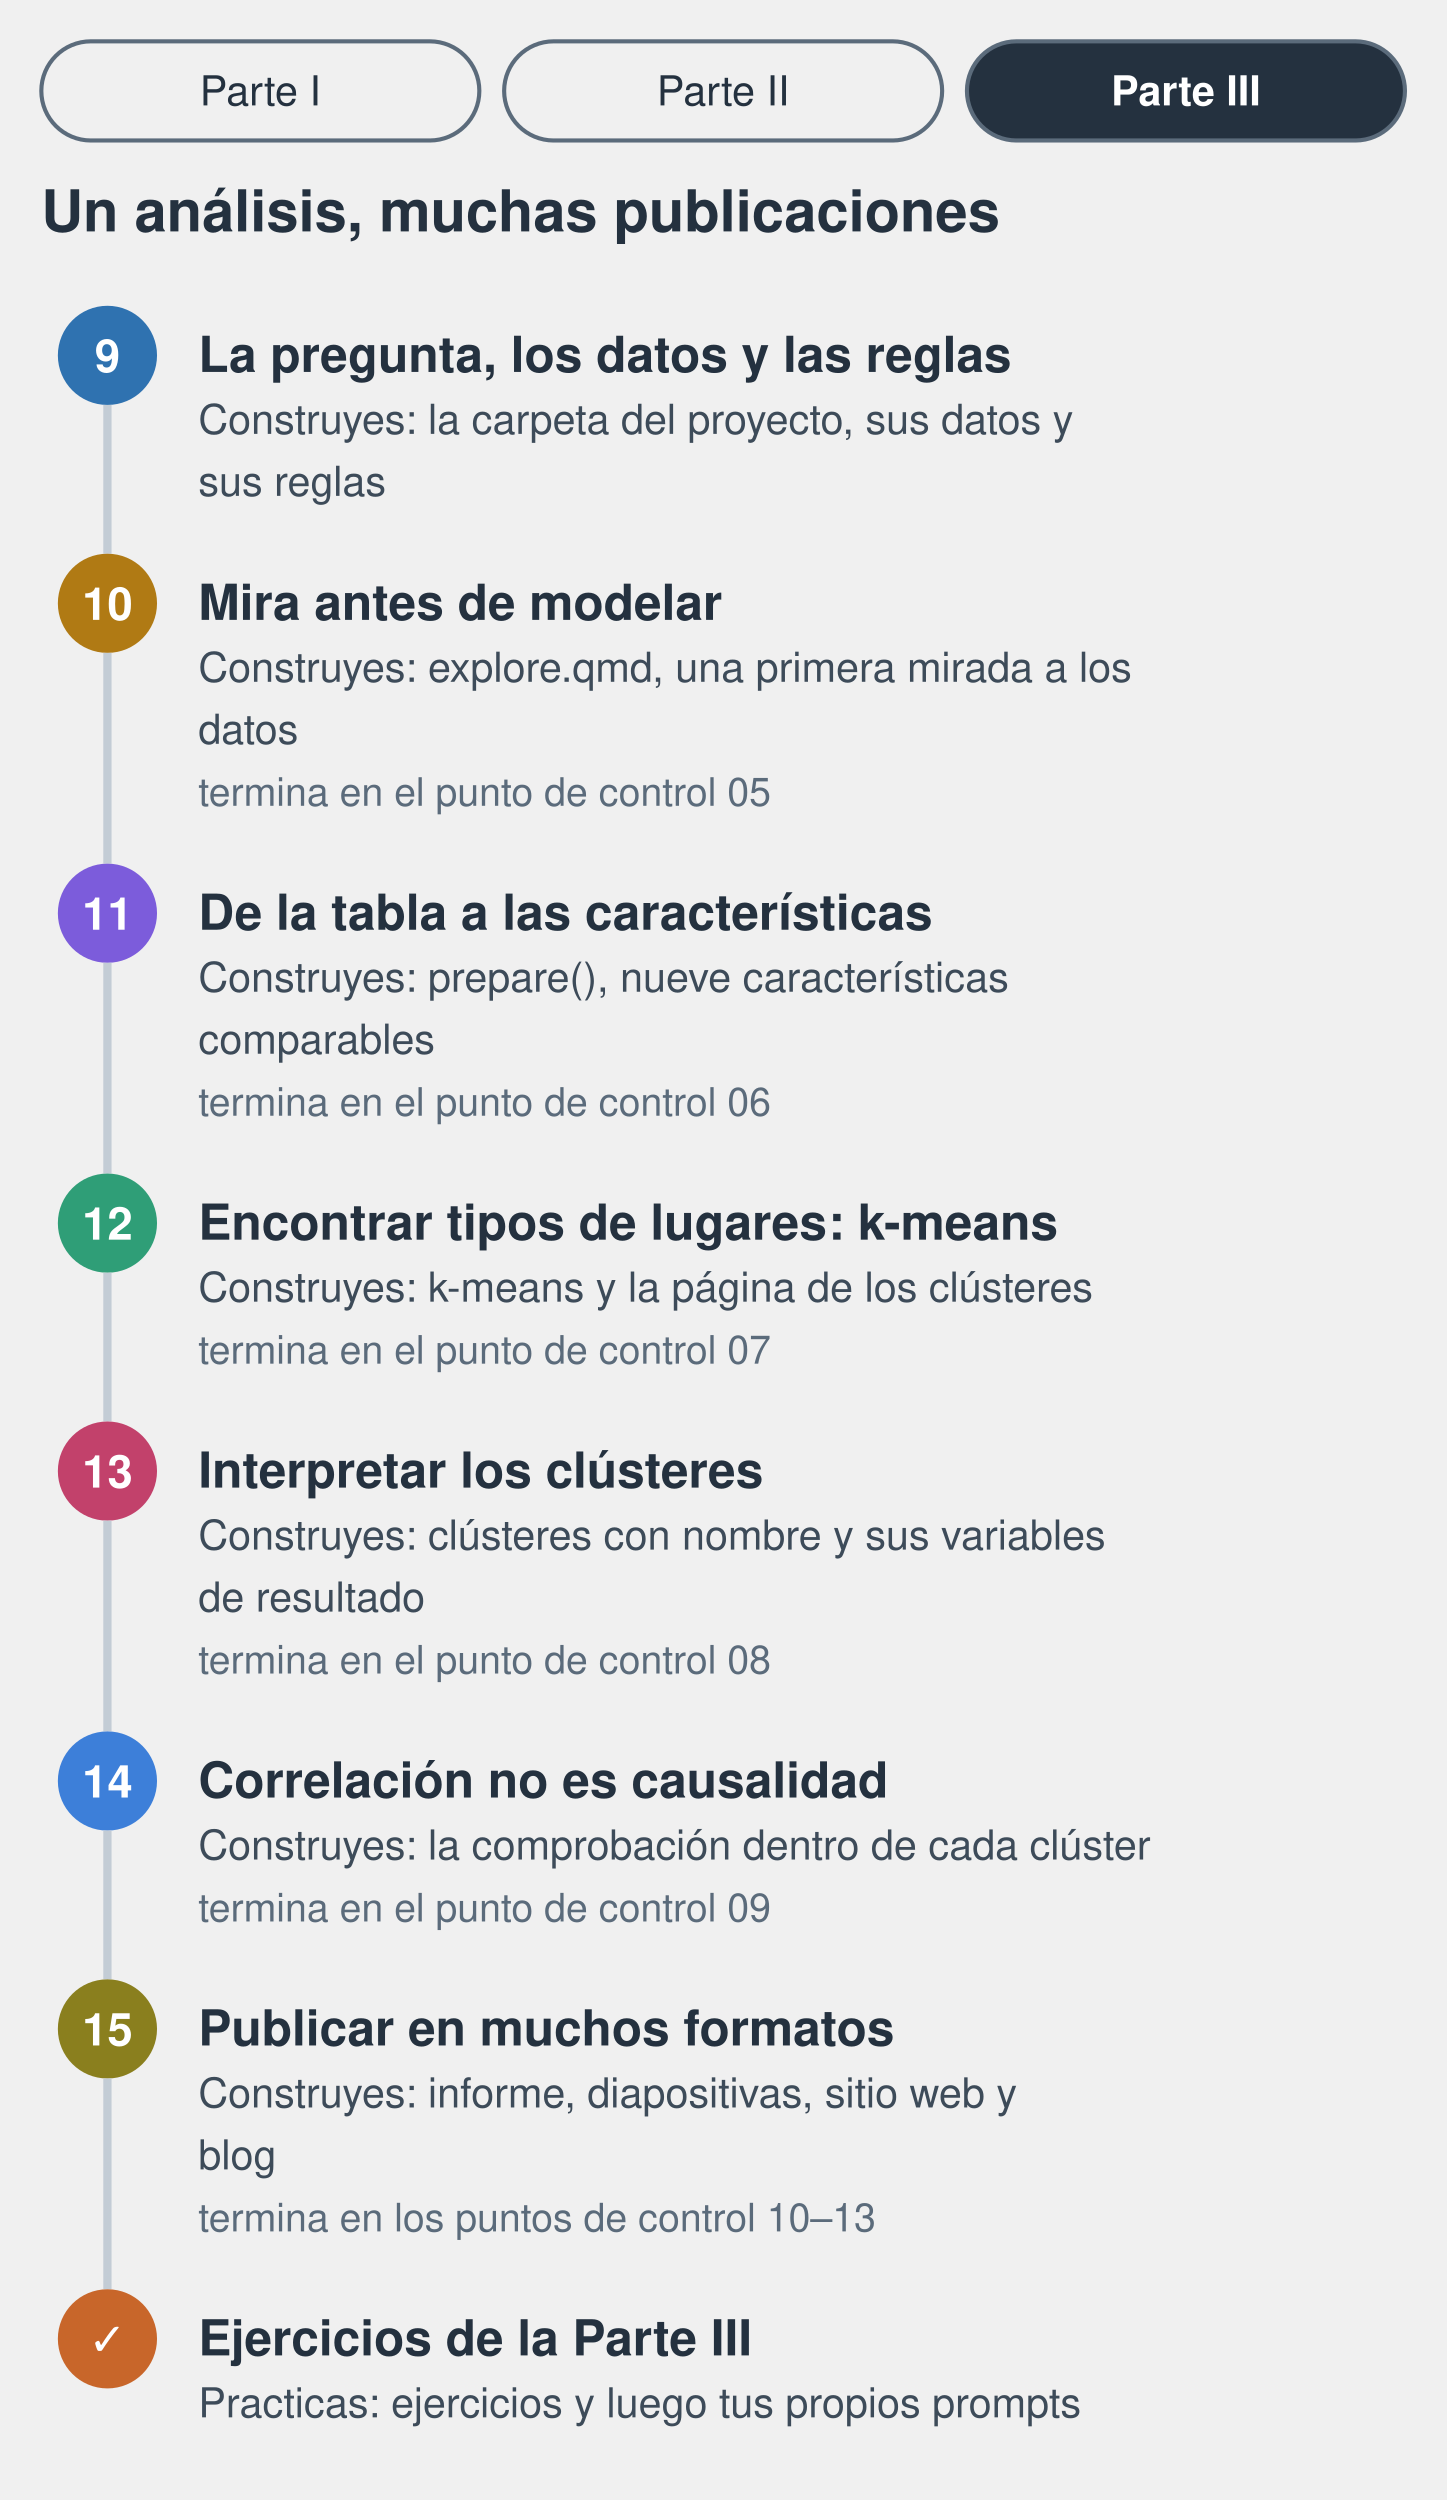
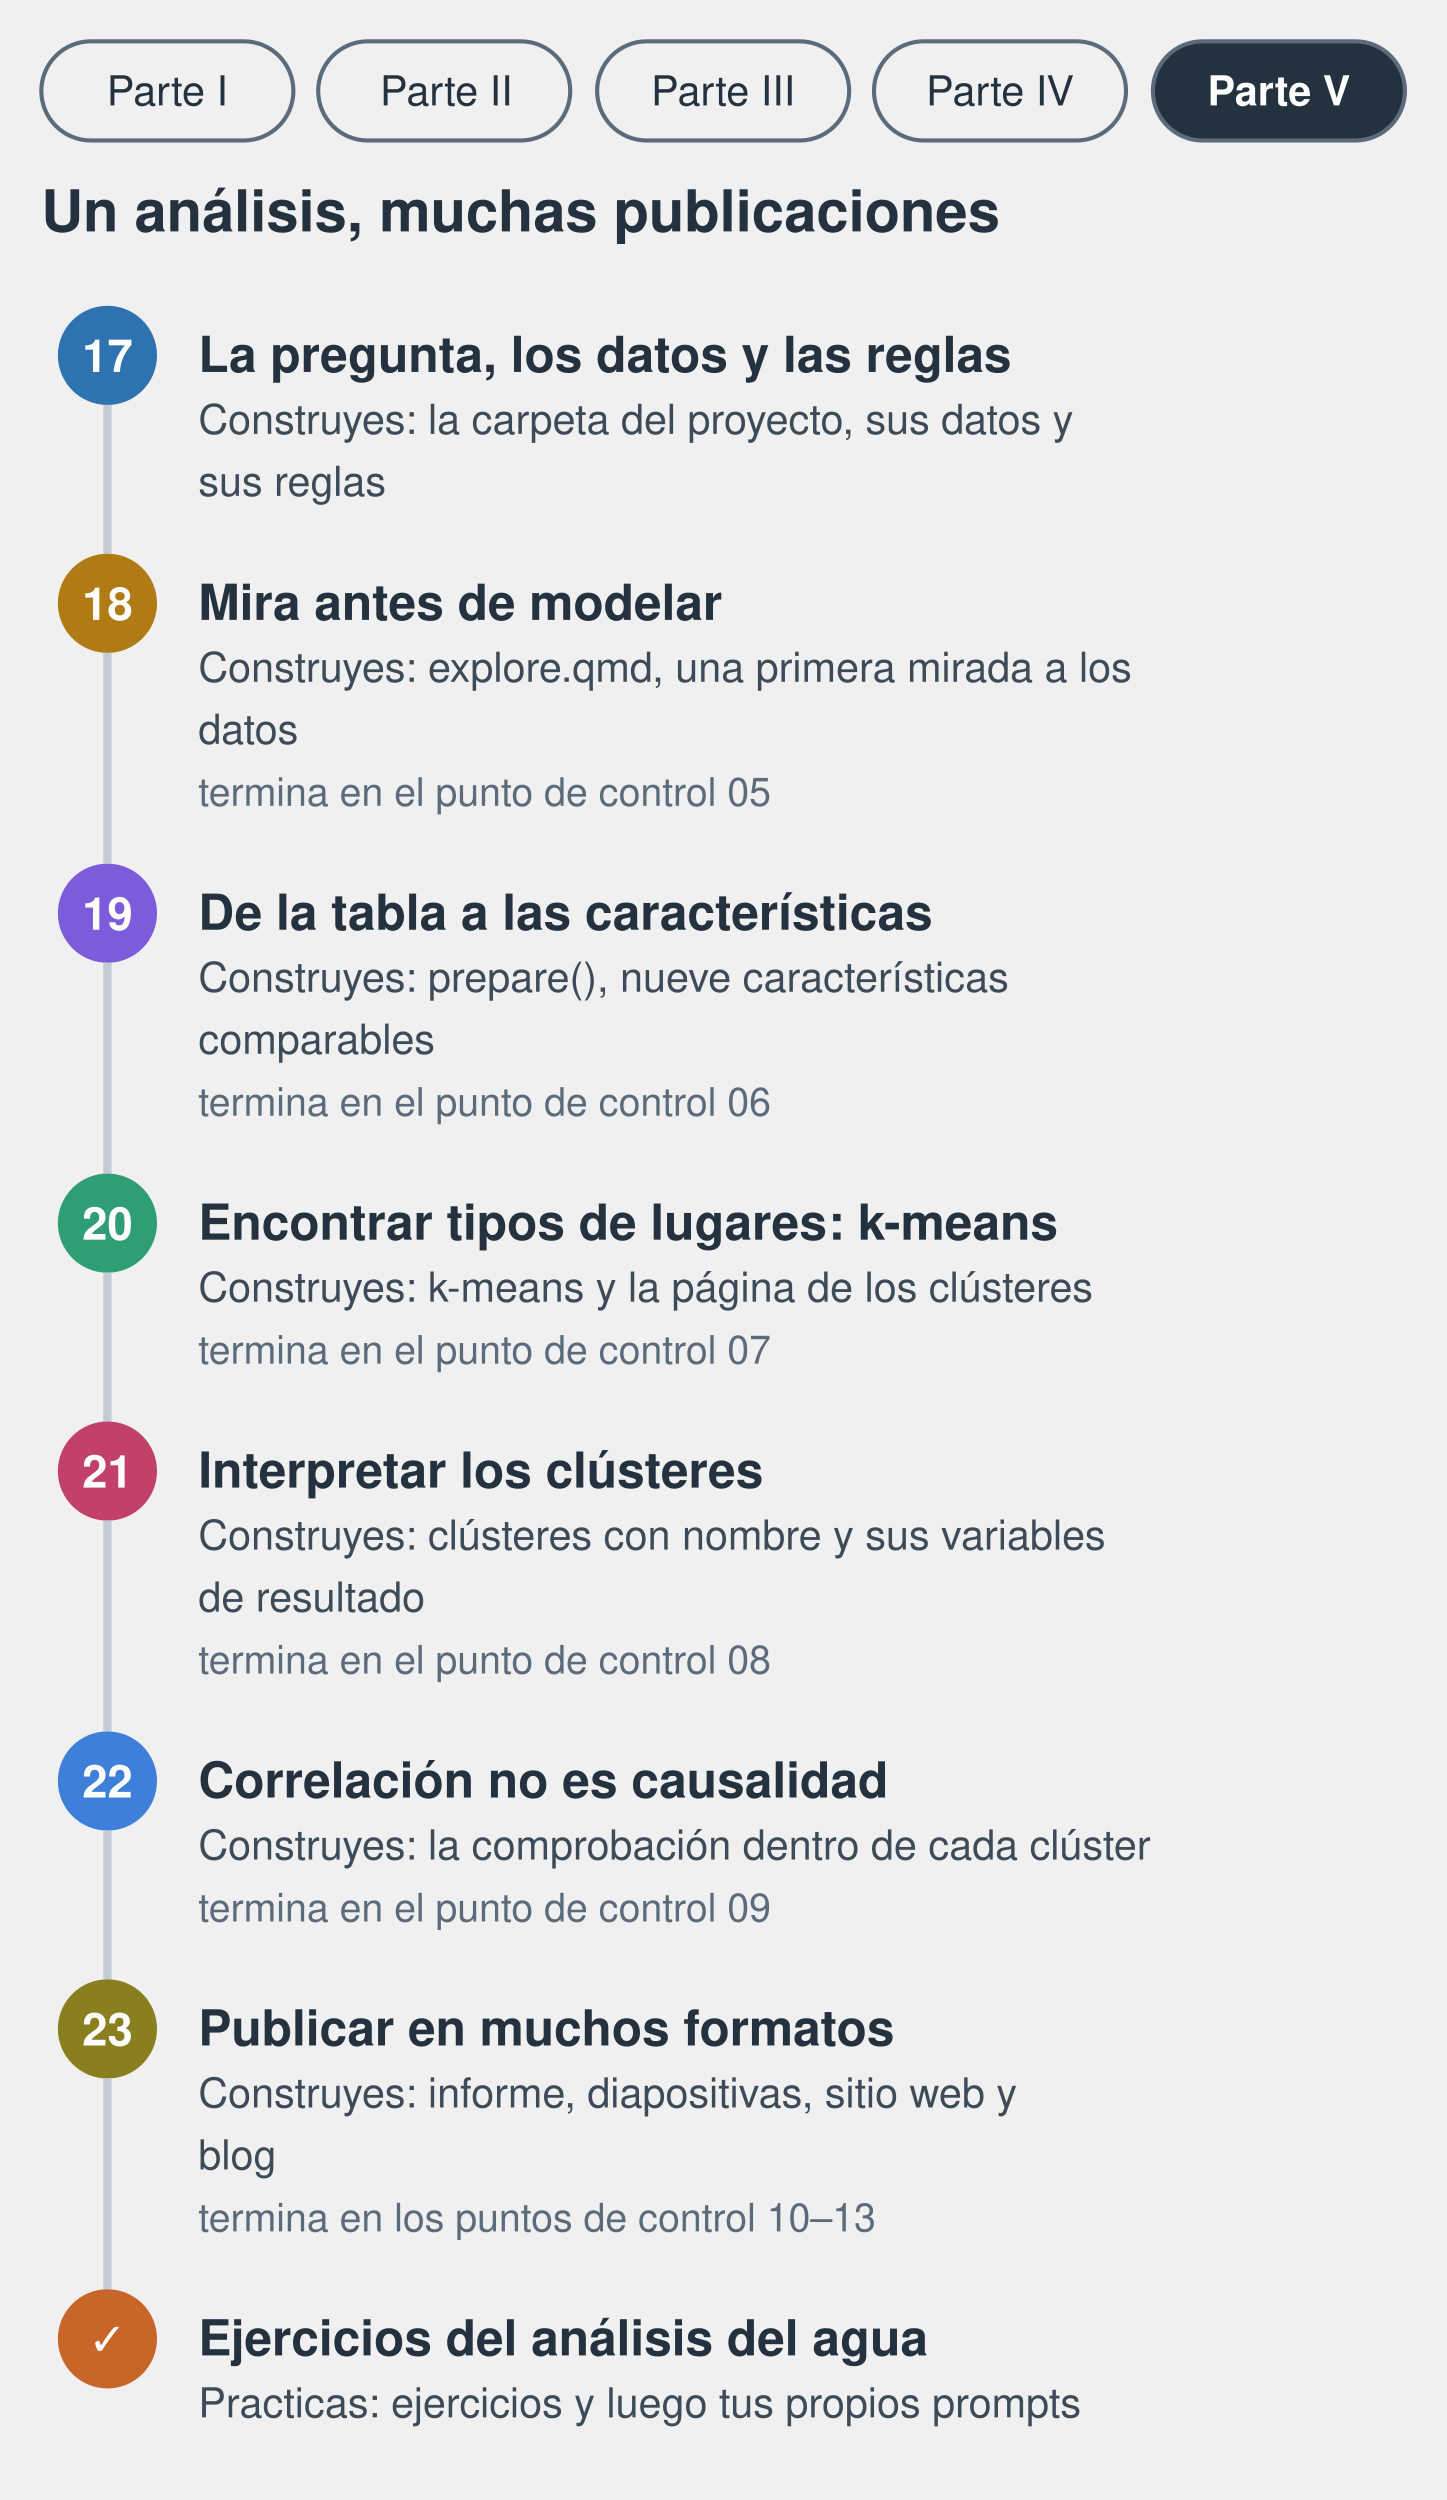
<svg xmlns="http://www.w3.org/2000/svg" viewBox="0 0 700 1210" role="img" aria-labelledby="t d">
  <style>
  text { font-family: "Avenir Next", "Helvetica Neue", Helvetica, Arial, sans-serif; fill: #24313f; }
  .h { font-size: 28px; font-weight: 700; }
  .t { font-size: 24px; font-weight: 600; }
  .s { font-size: 20px; }
  .g { font-size: 20px; fill: #3d4b59; }
  .n { font-size: 19px; fill: #5b6b7b; }
  .num { font-size: 22px; font-weight: 700; fill: #ffffff; }
  .on { fill: #ffffff; font-weight: 700; }
</style>
-   <rect x="20" y="20" width="212" height="48" rx="24" fill="none" stroke="#5b6b7b" stroke-width="2" />
-   <text x="126" y="51" text-anchor="middle" class="s">Parte I</text>
-   <rect x="244" y="20" width="212" height="48" rx="24" fill="none" stroke="#5b6b7b" stroke-width="2" />
-   <text x="350" y="51" text-anchor="middle" class="s">Parte II</text>
-   <rect x="468" y="20" width="212" height="48" rx="24" fill="#24313f" stroke="#5b6b7b" stroke-width="2" />
-   <text x="574" y="51" text-anchor="middle" class="s on">Parte III</text>
+   <rect x="20" y="20" width="122" height="48" rx="24" fill="none" stroke="#5b6b7b" stroke-width="2" />
+   <text x="81" y="51" text-anchor="middle" class="s">Parte I</text>
+   <rect x="154" y="20" width="122" height="48" rx="24" fill="none" stroke="#5b6b7b" stroke-width="2" />
+   <text x="216" y="51" text-anchor="middle" class="s">Parte II</text>
+   <rect x="289" y="20" width="122" height="48" rx="24" fill="none" stroke="#5b6b7b" stroke-width="2" />
+   <text x="350" y="51" text-anchor="middle" class="s">Parte III</text>
+   <rect x="423" y="20" width="122" height="48" rx="24" fill="none" stroke="#5b6b7b" stroke-width="2" />
+   <text x="484" y="51" text-anchor="middle" class="s">Parte IV</text>
+   <rect x="558" y="20" width="122" height="48" rx="24" fill="#24313f" stroke="#5b6b7b" stroke-width="2" />
+   <text x="619" y="51" text-anchor="middle" class="s on">Parte V</text>
  <text x="20" y="112" class="h">Un análisis, muchas publicaciones</text>
  <circle cx="52" cy="172" r="24" fill="#2f72b0" />
-   <text x="52" y="180" text-anchor="middle" class="num">9</text>
+   <text x="52" y="180" text-anchor="middle" class="num">17</text>
  <text x="96" y="180" class="t">La pregunta, los datos y las reglas</text>
  <text x="96" y="210" class="g">Construyes: la carpeta del proyecto, sus datos y</text>
  <text x="96" y="240" class="g">sus reglas</text>
  <line x1="52" y1="196" x2="52" y2="268" stroke="#c3ccd5" stroke-width="4" />
  <circle cx="52" cy="292" r="24" fill="#b07a14" />
-   <text x="52" y="300" text-anchor="middle" class="num">10</text>
+   <text x="52" y="300" text-anchor="middle" class="num">18</text>
  <text x="96" y="300" class="t">Mira antes de modelar</text>
  <text x="96" y="330" class="g">Construyes: explore.qmd, una primera mirada a los</text>
  <text x="96" y="360" class="g">datos</text>
  <text x="96" y="390" class="n">termina en el punto de control 05</text>
  <line x1="52" y1="316" x2="52" y2="418" stroke="#c3ccd5" stroke-width="4" />
  <circle cx="52" cy="442" r="24" fill="#7c5cdb" />
-   <text x="52" y="450" text-anchor="middle" class="num">11</text>
+   <text x="52" y="450" text-anchor="middle" class="num">19</text>
  <text x="96" y="450" class="t">De la tabla a las características</text>
  <text x="96" y="480" class="g">Construyes: prepare(), nueve características</text>
  <text x="96" y="510" class="g">comparables</text>
  <text x="96" y="540" class="n">termina en el punto de control 06</text>
  <line x1="52" y1="466" x2="52" y2="568" stroke="#c3ccd5" stroke-width="4" />
  <circle cx="52" cy="592" r="24" fill="#2f9e77" />
-   <text x="52" y="600" text-anchor="middle" class="num">12</text>
+   <text x="52" y="600" text-anchor="middle" class="num">20</text>
  <text x="96" y="600" class="t">Encontrar tipos de lugares: k-means</text>
  <text x="96" y="630" class="g">Construyes: k-means y la página de los clústeres</text>
  <text x="96" y="660" class="n">termina en el punto de control 07</text>
  <line x1="52" y1="616" x2="52" y2="688" stroke="#c3ccd5" stroke-width="4" />
  <circle cx="52" cy="712" r="24" fill="#c2416b" />
-   <text x="52" y="720" text-anchor="middle" class="num">13</text>
+   <text x="52" y="720" text-anchor="middle" class="num">21</text>
  <text x="96" y="720" class="t">Interpretar los clústeres</text>
  <text x="96" y="750" class="g">Construyes: clústeres con nombre y sus variables</text>
  <text x="96" y="780" class="g">de resultado</text>
  <text x="96" y="810" class="n">termina en el punto de control 08</text>
  <line x1="52" y1="736" x2="52" y2="838" stroke="#c3ccd5" stroke-width="4" />
  <circle cx="52" cy="862" r="24" fill="#3d7fd9" />
-   <text x="52" y="870" text-anchor="middle" class="num">14</text>
+   <text x="52" y="870" text-anchor="middle" class="num">22</text>
  <text x="96" y="870" class="t">Correlación no es causalidad</text>
  <text x="96" y="900" class="g">Construyes: la comprobación dentro de cada clúster</text>
  <text x="96" y="930" class="n">termina en el punto de control 09</text>
  <line x1="52" y1="886" x2="52" y2="958" stroke="#c3ccd5" stroke-width="4" />
  <circle cx="52" cy="982" r="24" fill="#8a7f1e" />
-   <text x="52" y="990" text-anchor="middle" class="num">15</text>
+   <text x="52" y="990" text-anchor="middle" class="num">23</text>
  <text x="96" y="990" class="t">Publicar en muchos formatos</text>
  <text x="96" y="1020" class="g">Construyes: informe, diapositivas, sitio web y</text>
  <text x="96" y="1050" class="g">blog</text>
  <text x="96" y="1080" class="n">termina en los puntos de control 10–13</text>
  <line x1="52" y1="1006" x2="52" y2="1108" stroke="#c3ccd5" stroke-width="4" />
  <circle cx="52" cy="1132" r="24" fill="#c8662a" />
  <text x="52" y="1140" text-anchor="middle" class="num">✓</text>
-   <text x="96" y="1140" class="t">Ejercicios de la Parte III</text>
+   <text x="96" y="1140" class="t">Ejercicios del análisis del agua</text>
  <text x="96" y="1170" class="g">Practicas: ejercicios y luego tus propios prompts</text>
</svg>
